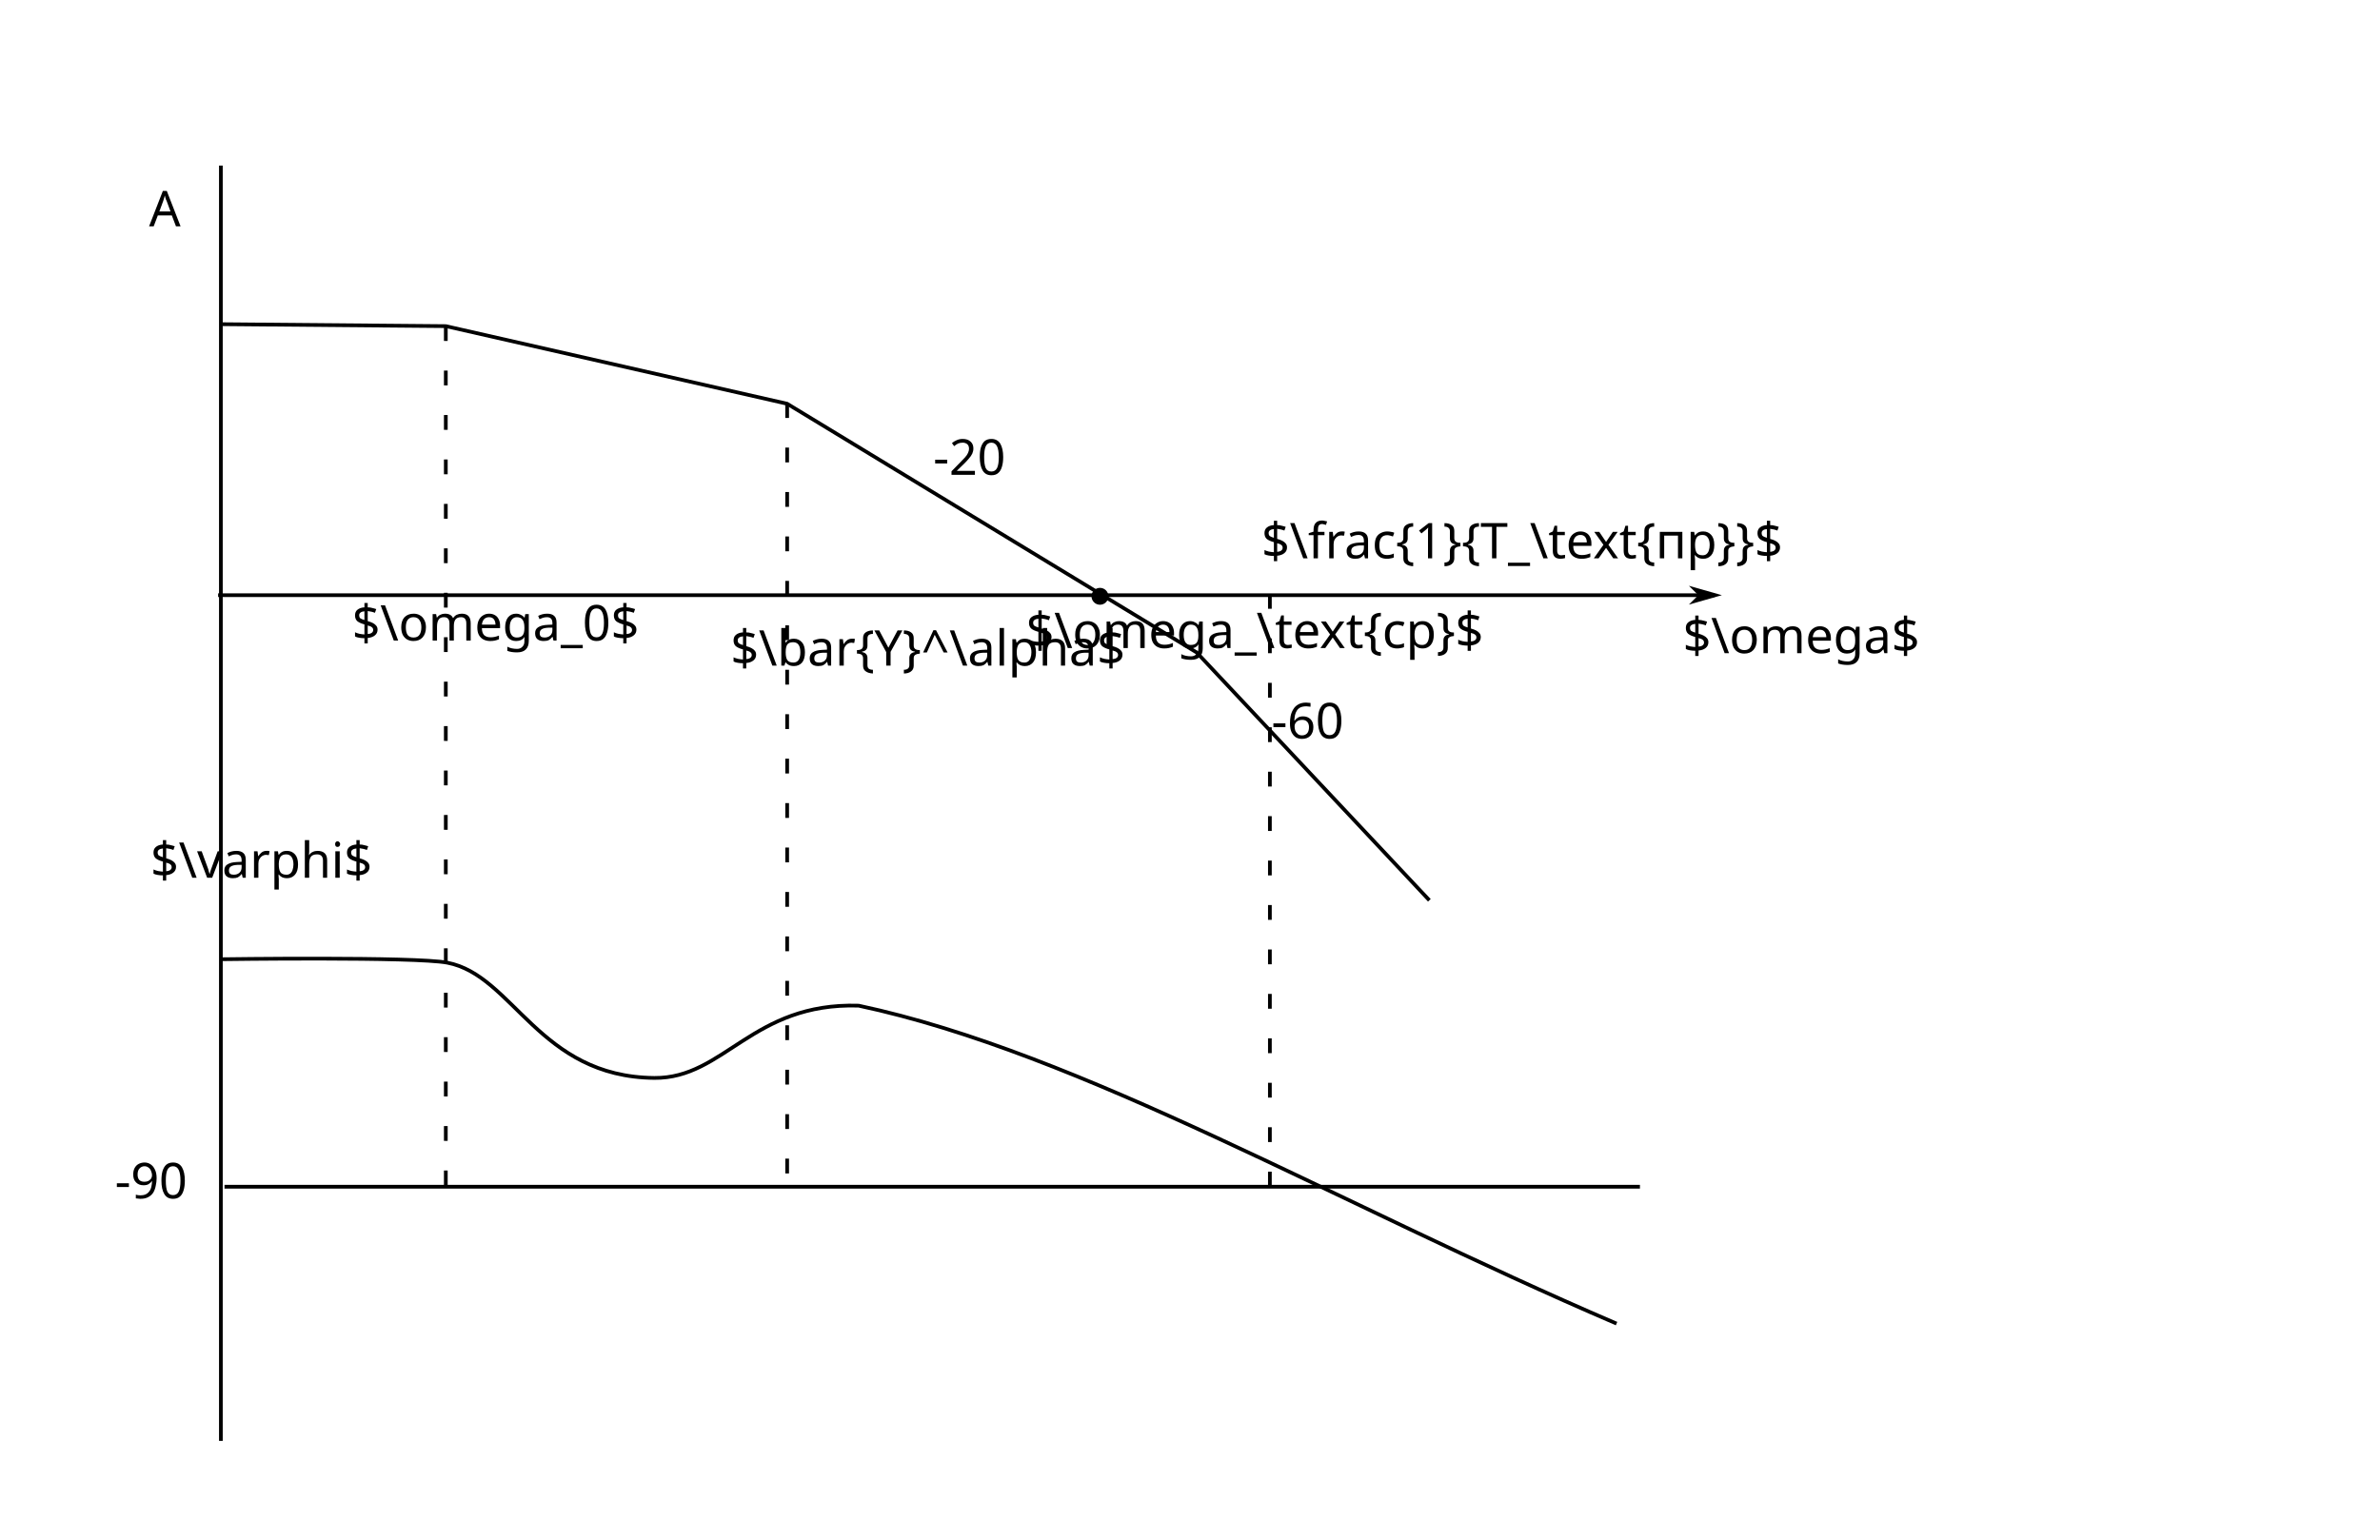
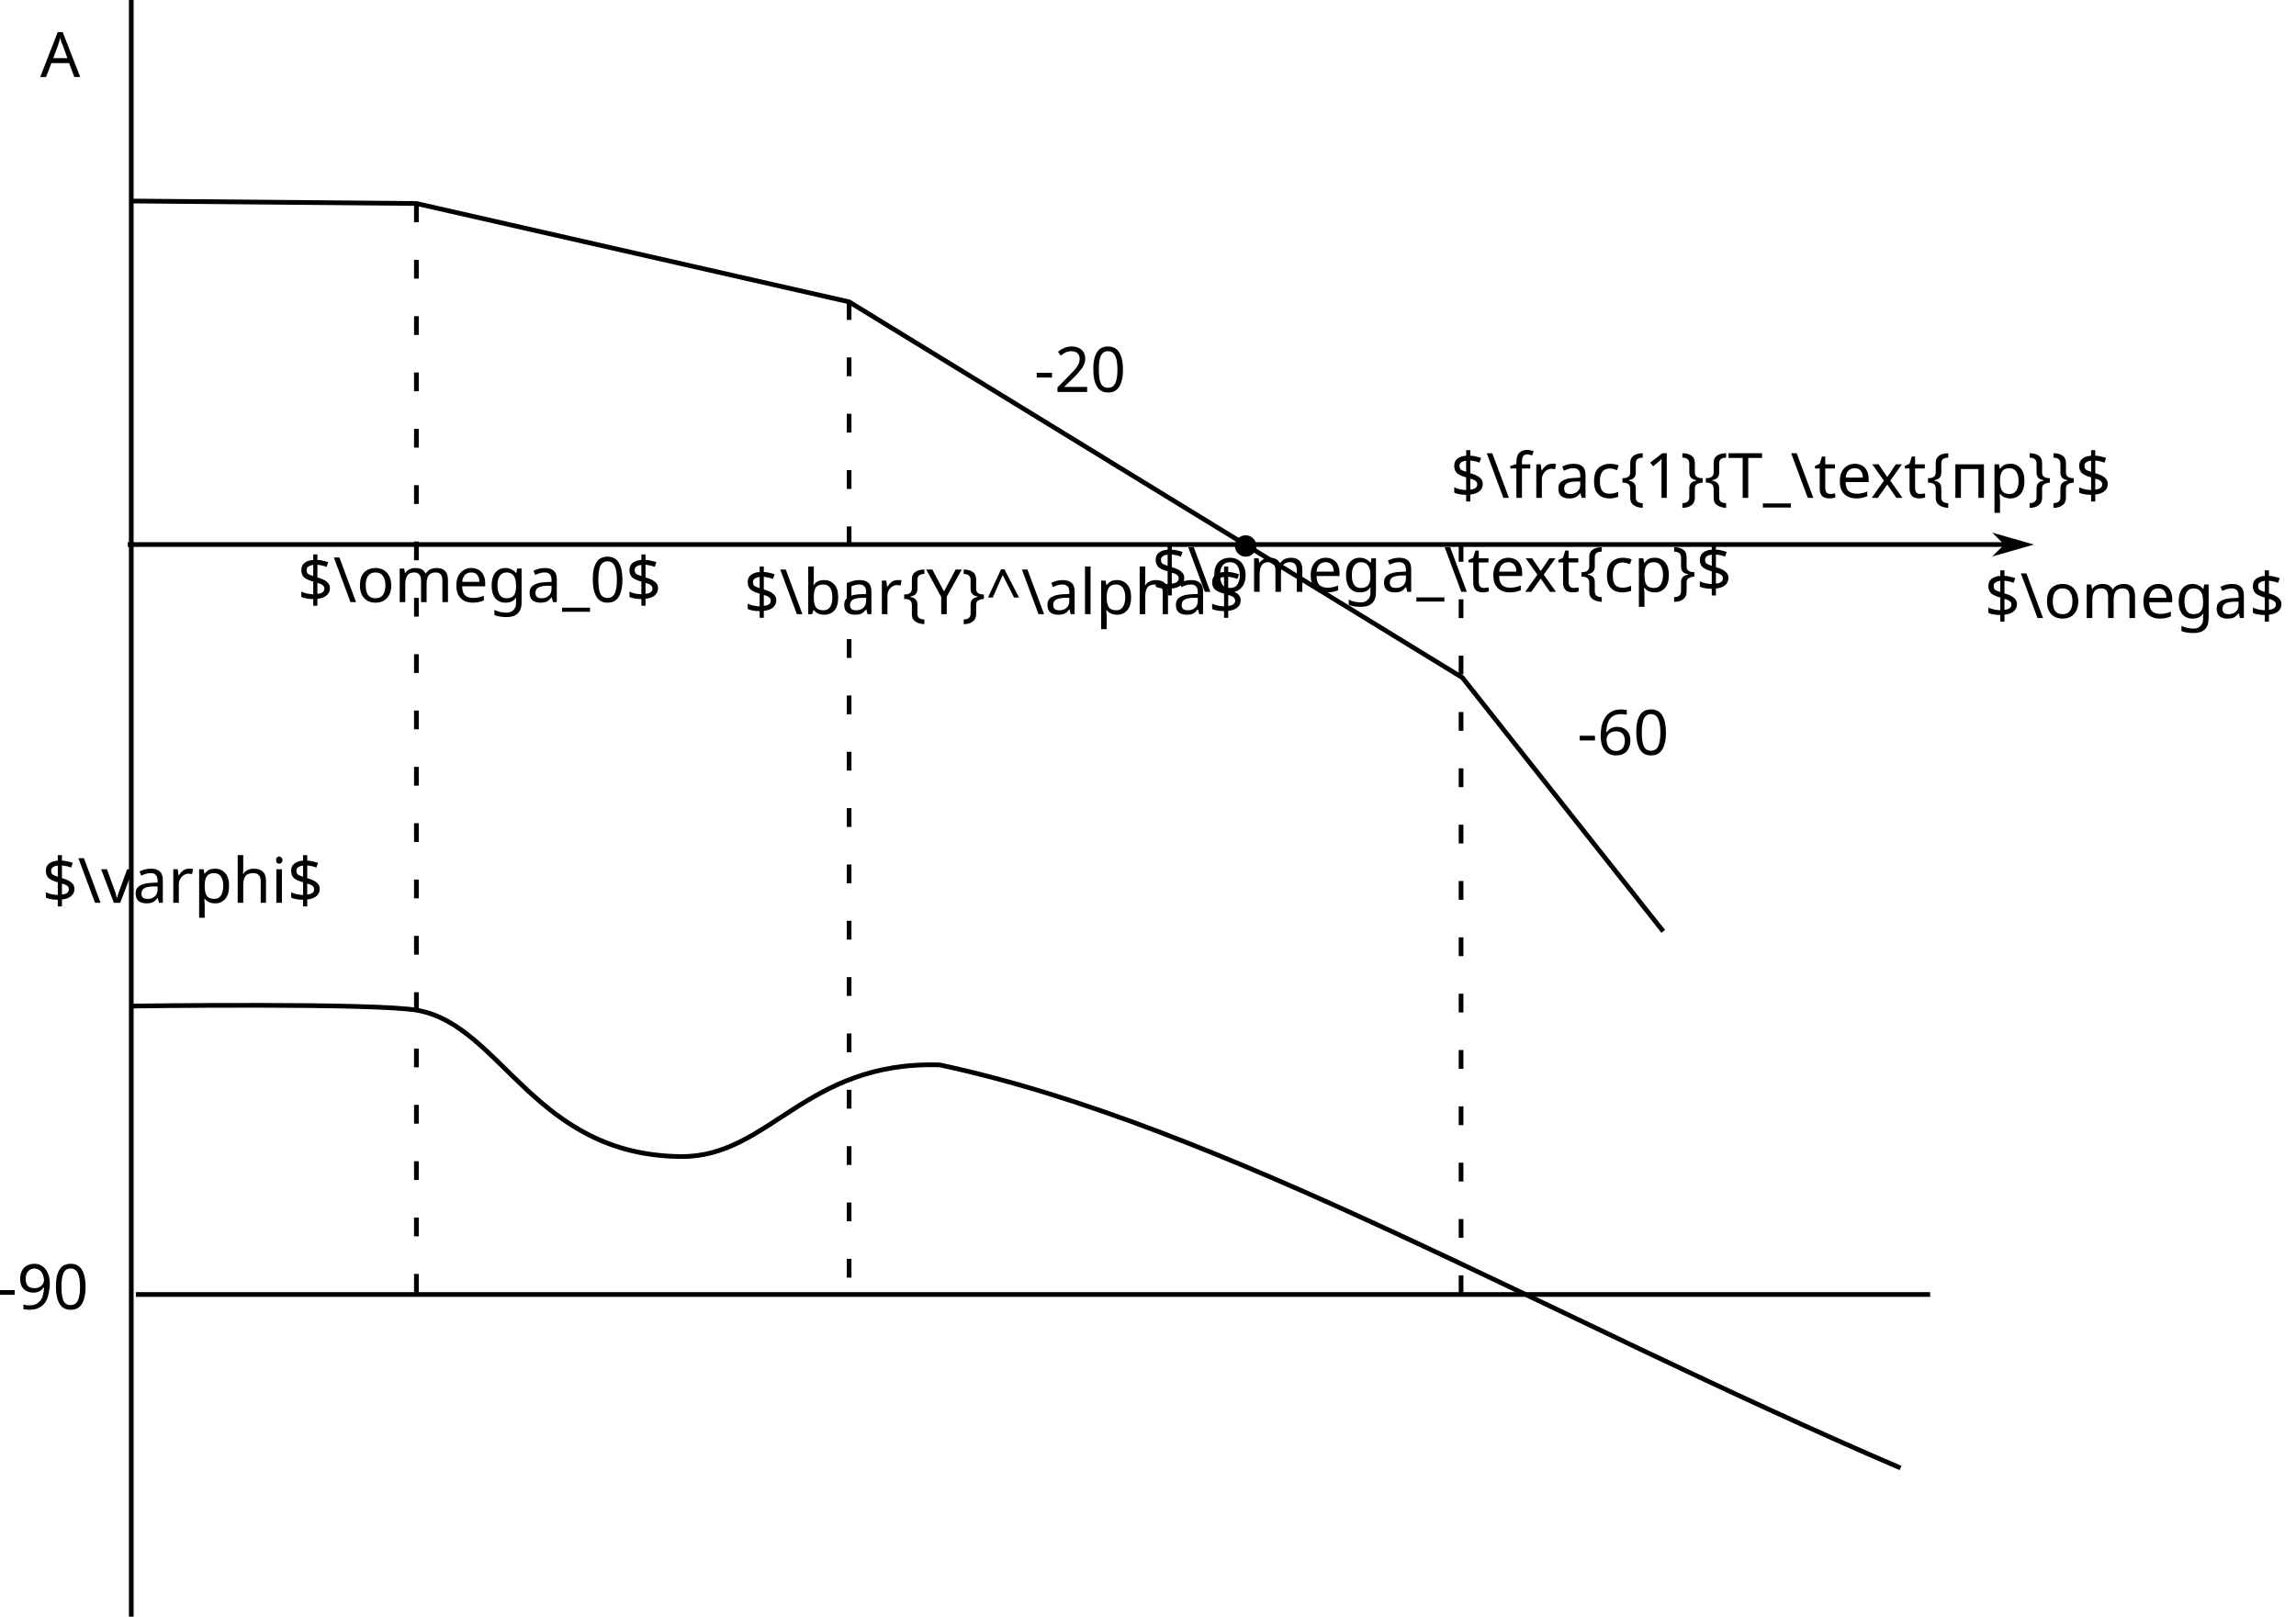
- <svg xmlns="http://www.w3.org/2000/svg" width="170mm" height="110mm" viewBox="0 0 170 110" version="1.1" id="svg5">
+ <svg xmlns="http://www.w3.org/2000/svg" width="129.371mm" height="91.112mm" viewBox="0 0 129.371 91.112" version="1.1" id="svg5">
  <defs id="defs2">
-     <marker style="overflow:visible;" id="Arrow1Mend" refX="0.0" refY="0.0" orient="auto">
-       <path transform="scale(0.4) rotate(180) translate(10,0)" style="fill-rule:evenodd;fill:context-stroke;stroke:context-stroke;stroke-width:1.0pt;" d="M 0.0,0.0 L 5.0,-5.0 L -12.5,0.0 L 5.0,5.0 L 0.0,0.0 z " id="path2314" />
+     <marker style="overflow:visible" id="Arrow1Mend" refX="0" refY="0" orient="auto">
+       <path transform="matrix(-0.4,0,0,-0.4,-4,0)" style="fill:context-stroke;fill-rule:evenodd;stroke:#000000;stroke-width:1pt;stroke-opacity:1" d="M 0,0 5,-5 -12.5,0 5,5 Z" id="path2314" />
    </marker>
    <marker style="overflow:visible" id="Arrow1Mend-2" refX="0" refY="0" orient="auto">
      <path transform="matrix(-0.4,0,0,-0.4,-4,0)" style="fill:context-stroke;fill-rule:evenodd;stroke:context-stroke;stroke-width:1pt" d="M 0,0 5,-5 -12.5,0 5,5 Z" id="path2314-8" />
    </marker>
  </defs>
-   <g id="layer1">
+   <g id="layer1" transform="translate(-8.380442,-11.83267)">
    <text xml:space="preserve" style="font-size:3.528px;line-height:1.25;font-family:sans-serif;stroke-width:0.265" x="10.649" y="16.171" id="text1833">
      <tspan id="tspan1831" style="stroke-width:0.265" x="10.649" y="16.171">A</tspan>
    </text>
    <path style="fill:none;stroke:#000000;stroke-width:0.265px;stroke-linecap:butt;stroke-linejoin:miter;stroke-opacity:1" d="m 15.777,11.833 c 0,91.112 0,91.112 0,91.112" id="path2028" />
    <path style="fill:none;stroke:#000000;stroke-width:0.265px;stroke-linecap:butt;stroke-linejoin:miter;stroke-opacity:1;marker-end:url(#Arrow1Mend)" d="m 15.58,42.522 c 106.888,0 106.888,0 106.888,0" id="path2143" />
    <text xml:space="preserve" style="font-size:3.528px;line-height:1.25;font-family:sans-serif;stroke-width:0.265" x="120.2" y="46.663" id="text3138">
      <tspan id="tspan3136" style="stroke-width:0.265" x="120.2" y="46.663">$\omega$</tspan>
    </text>
-     <path style="fill:none;stroke:#000000;stroke-width:0.265px;stroke-linecap:butt;stroke-linejoin:miter;stroke-opacity:1" d="M 15.886,23.162 31.843,23.301 56.225,28.845 85.48,46.617 102.098,64.322" id="path7206" />
-     <path style="fill:none;stroke:#000000;stroke-width:0.265;stroke-linecap:butt;stroke-linejoin:miter;stroke-miterlimit:4;stroke-dasharray:1.058, 2.117;stroke-dashoffset:0;stroke-opacity:1" d="m 31.843,23.301 0,61.484" id="path8176" />
-     <path style="fill:none;stroke:#000000;stroke-width:0.265;stroke-linecap:butt;stroke-linejoin:miter;stroke-miterlimit:4;stroke-dasharray:1.058, 2.117;stroke-dashoffset:0;stroke-opacity:1" d="m 56.225,28.802 0,56.401" id="path8211" />
-     <path style="fill:none;stroke:#000000;stroke-width:0.265;stroke-linecap:butt;stroke-linejoin:miter;stroke-miterlimit:4;stroke-dasharray:1.058, 2.117;stroke-dashoffset:0;stroke-opacity:1" d="m 90.706,42.434 0,42.491" id="path8246" />
+     <path style="fill:none;stroke:#000000;stroke-width:0.265px;stroke-linecap:butt;stroke-linejoin:miter;stroke-opacity:1" d="M 15.886,23.162 31.843,23.301 56.225,28.845 90.78,50.022 102.098,64.322" id="path7206" />
+     <path style="fill:none;stroke:#000000;stroke-width:0.265;stroke-linecap:butt;stroke-linejoin:miter;stroke-miterlimit:4;stroke-dasharray:1.058, 2.117;stroke-dashoffset:0;stroke-opacity:1" d="M 31.843,23.301 V 84.785" id="path8176" />
+     <path style="fill:none;stroke:#000000;stroke-width:0.265;stroke-linecap:butt;stroke-linejoin:miter;stroke-miterlimit:4;stroke-dasharray:1.058, 2.117;stroke-dashoffset:0;stroke-opacity:1" d="M 56.225,28.802 V 85.204" id="path8211" />
+     <path style="fill:none;stroke:#000000;stroke-width:0.265;stroke-linecap:butt;stroke-linejoin:miter;stroke-miterlimit:4;stroke-dasharray:1.058, 2.117;stroke-dashoffset:0;stroke-opacity:1" d="M 90.706,42.434 V 84.925" id="path8246" />
    <text xml:space="preserve" style="font-size:3.528px;line-height:1.25;font-family:sans-serif;stroke-width:0.265" x="25.142" y="45.768" id="text9267">
      <tspan id="tspan9265" style="stroke-width:0.265" x="25.142" y="45.768">$\omega_0$</tspan>
    </text>
-     <text xml:space="preserve" style="font-size:3.528px;line-height:1.25;font-family:sans-serif;stroke-width:0.265" x="52.181" y="47.557" id="text11433">
-       <tspan id="tspan11431" style="stroke-width:0.265" x="52.181" y="47.557">$\bar{Y}^\alpha$</tspan>
+     <text xml:space="preserve" style="font-size:3.528px;line-height:1.25;font-family:sans-serif;stroke-width:0.265" x="50.292" y="46.447" id="text11433">
+       <tspan id="tspan11431" style="stroke-width:0.265" x="50.292" y="46.447">$\bar{Y}^\alpha$</tspan>
    </text>
    <ellipse style="fill:#000000;fill-rule:evenodd;stroke:#000000;stroke-width:0.265;stroke-linecap:round;stroke-linejoin:round;stroke-miterlimit:4;stroke-dasharray:none;stroke-dashoffset:0;paint-order:fill markers stroke" id="path11782" cx="78.569" cy="42.602" rx="0.471" ry="0.471" />
-     <text xml:space="preserve" style="font-size:3.528px;line-height:1.25;font-family:sans-serif;stroke-width:0.265" x="73.281" y="46.297" id="text12760">
-       <tspan id="tspan12758" style="stroke-width:0.265" x="73.281" y="46.297">$\omega_\text{ср}$</tspan>
+     <text xml:space="preserve" style="font-size:3.528px;line-height:1.25;font-family:sans-serif;stroke-width:0.265" x="73.281" y="45.188" id="text12760">
+       <tspan id="tspan12758" style="stroke-width:0.265" x="73.281" y="45.188">$\omega_\text{ср}$</tspan>
    </text>
    <text xml:space="preserve" style="font-size:3.528px;line-height:1.25;font-family:sans-serif;stroke-width:0.265" x="90.101" y="39.887" id="text13540">
      <tspan id="tspan13538" style="stroke-width:0.265" x="90.101" y="39.887">$\frac{1}{T_\text{пр}}$</tspan>
    </text>
-     <text xml:space="preserve" style="font-size:3.528px;line-height:1.25;font-family:sans-serif;stroke-width:0.265" x="90.816" y="52.754" id="text14386">
-       <tspan id="tspan14384" style="stroke-width:0.265" x="90.816" y="52.754">-60</tspan>
+     <text xml:space="preserve" style="font-size:3.528px;line-height:1.25;font-family:sans-serif;stroke-width:0.265" x="97.251" y="54.375" id="text14386">
+       <tspan id="tspan14384" style="stroke-width:0.265" x="97.251" y="54.375">-60</tspan>
    </text>
    <text xml:space="preserve" style="font-size:3.528px;line-height:1.25;font-family:sans-serif;stroke-width:0.265" x="66.657" y="33.92" id="text15878">
      <tspan id="tspan15876" style="stroke-width:0.265" x="66.657" y="33.92">-20</tspan>
    </text>
    <text xml:space="preserve" style="font-size:3.528px;line-height:1.25;font-family:sans-serif;stroke-width:0.265" x="10.748" y="62.713" id="text17086">
      <tspan id="tspan17084" style="stroke-width:0.265" x="10.748" y="62.713">$\varphi$</tspan>
    </text>
    <text xml:space="preserve" style="font-size:3.528px;line-height:1.25;font-family:sans-serif;stroke-width:0.265" x="8.208" y="85.621" id="text17583">
      <tspan id="tspan17581" style="stroke-width:0.265" x="8.208" y="85.621">-90</tspan>
      <tspan style="stroke-width:0.265" x="8.208" y="90.031" id="tspan17585" />
    </text>
    <path style="fill:none;stroke:#000000;stroke-width:0.265px;stroke-linecap:butt;stroke-linejoin:miter;stroke-opacity:1" d="m 15.827,68.531 c 0,0 13.812,-0.194 16.122,0.247 4.718,0.899 6.54,8.154 14.791,8.234 4.996,0.048 6.996,-5.401 14.592,-5.164 15.914,3.39 34.102,14.125 54.136,22.715" id="path17780" />
    <path style="fill:none;stroke:#000000;stroke-width:0.265px;stroke-linecap:butt;stroke-linejoin:miter;stroke-opacity:1" d="m 16.037,84.785 c 101.101,0 101.101,0 101.101,0" id="path6431" />
  </g>
</svg>
